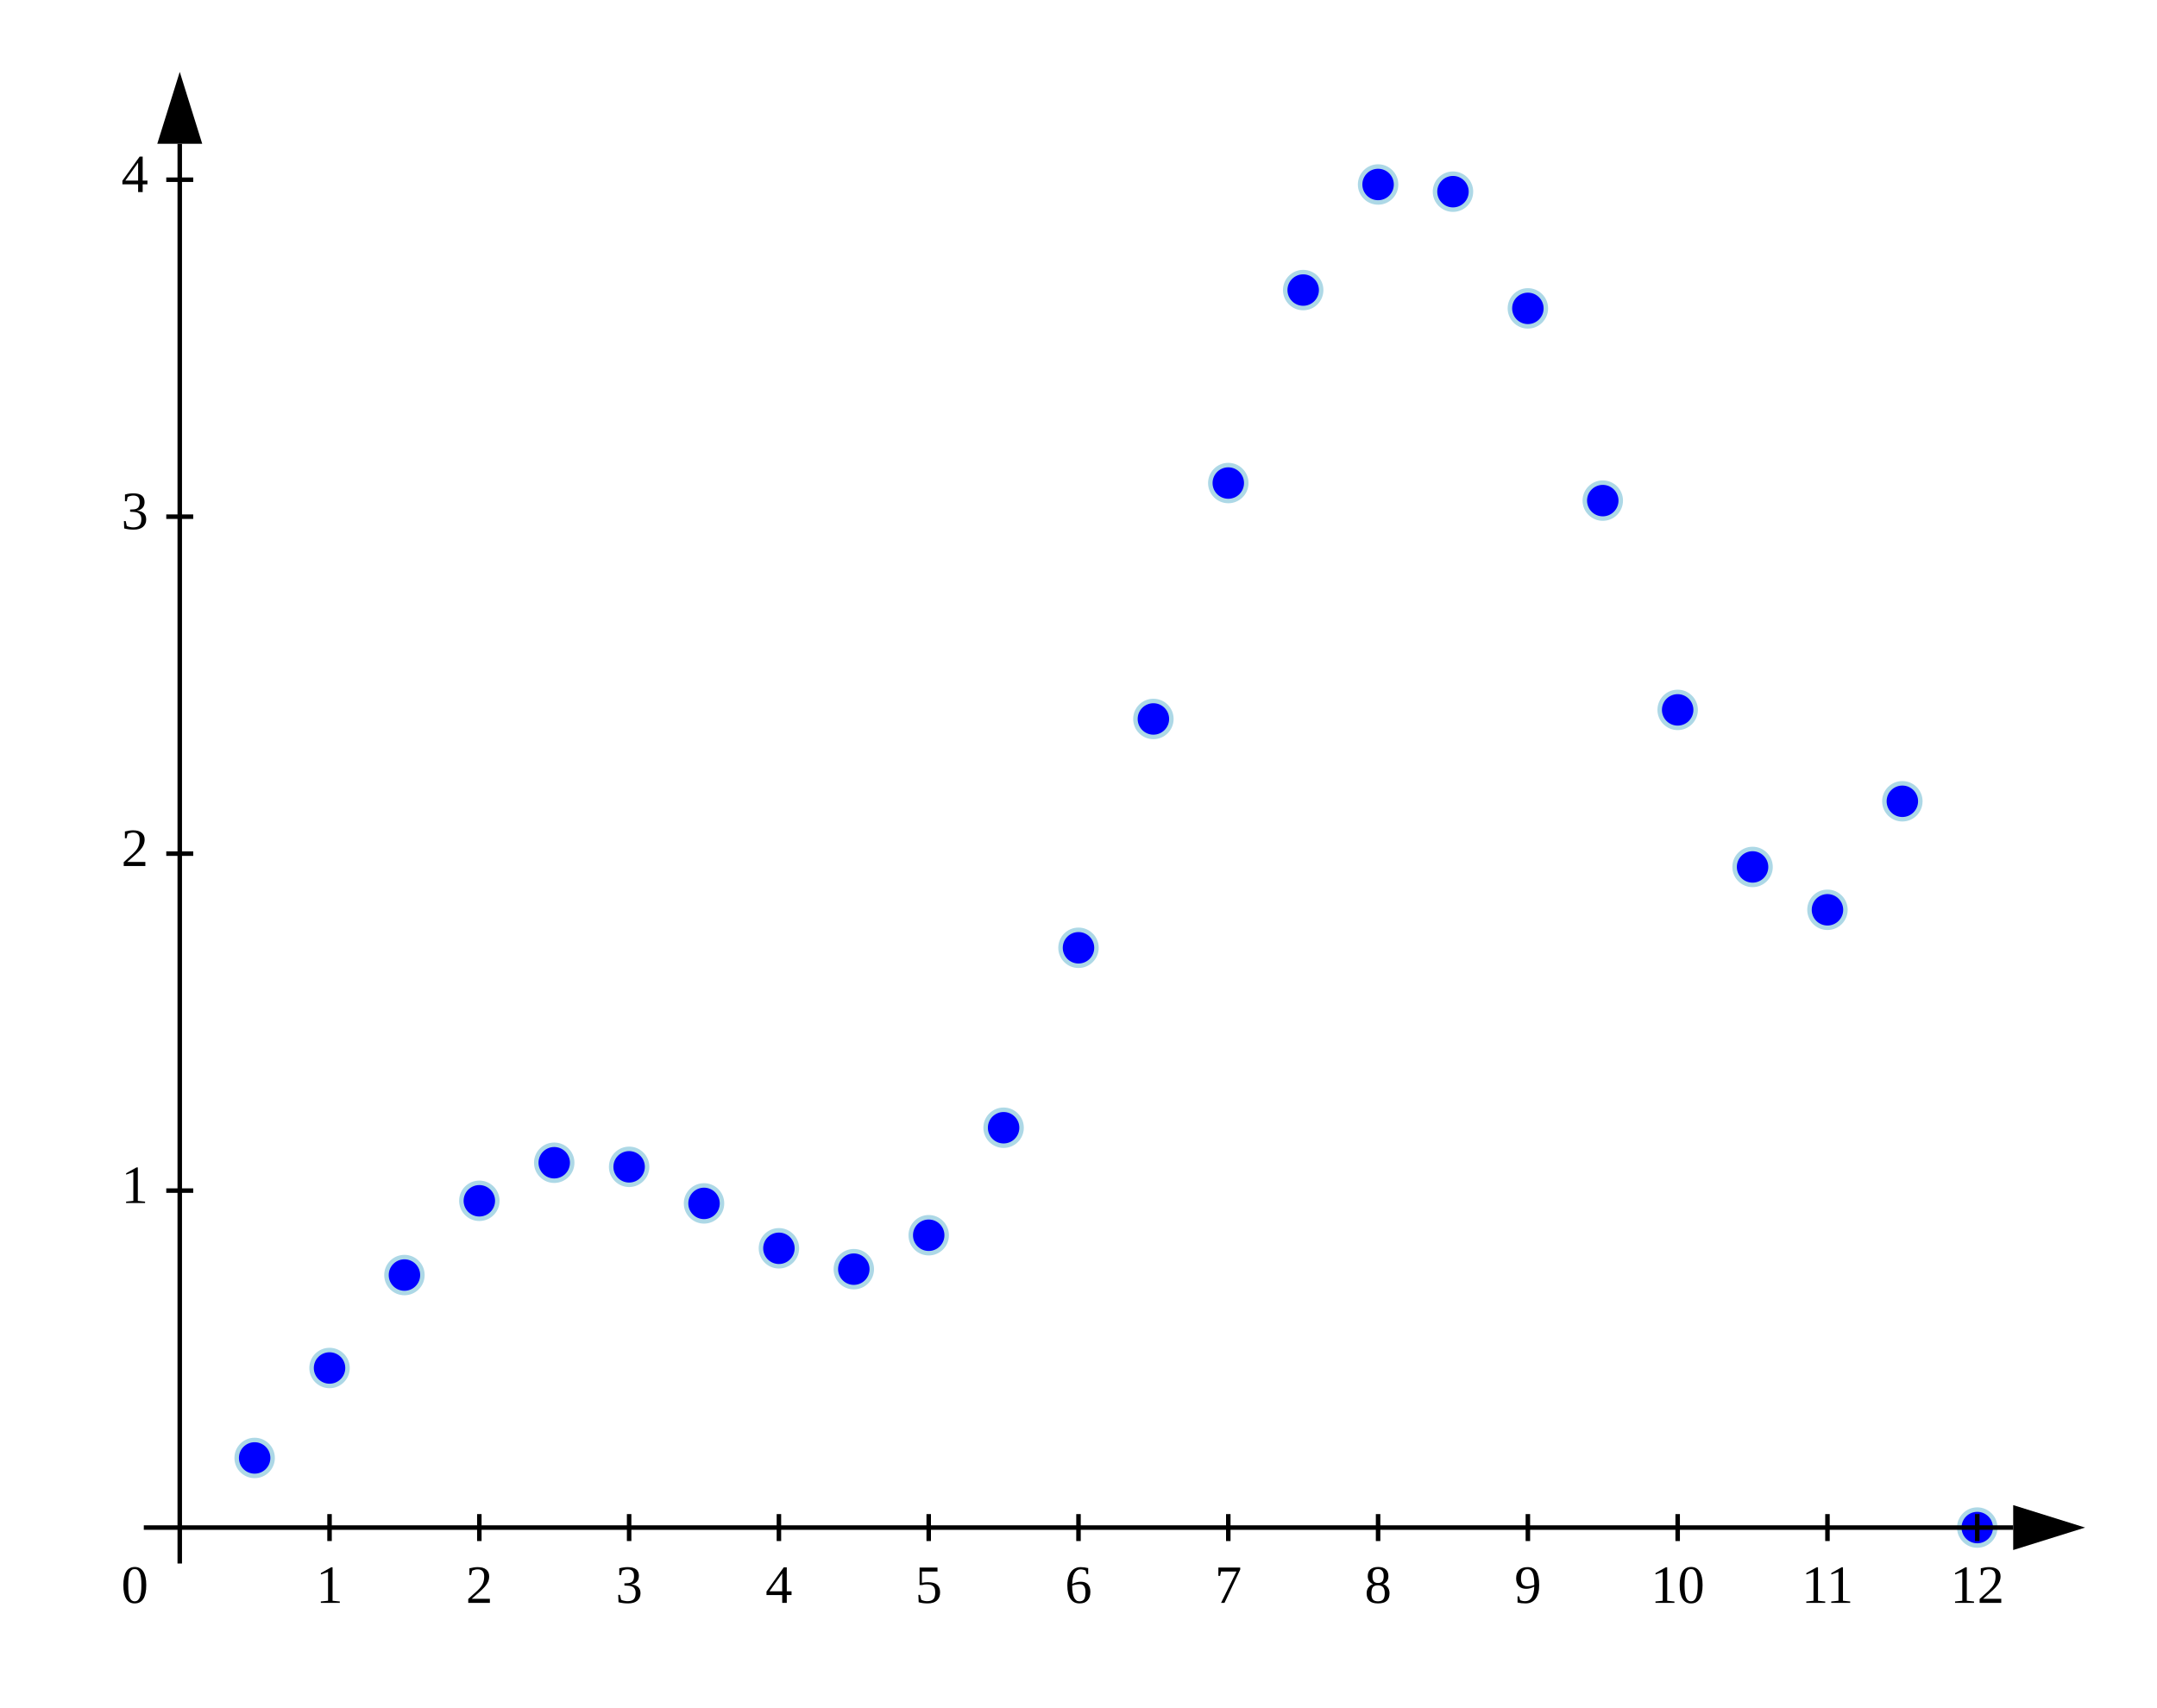
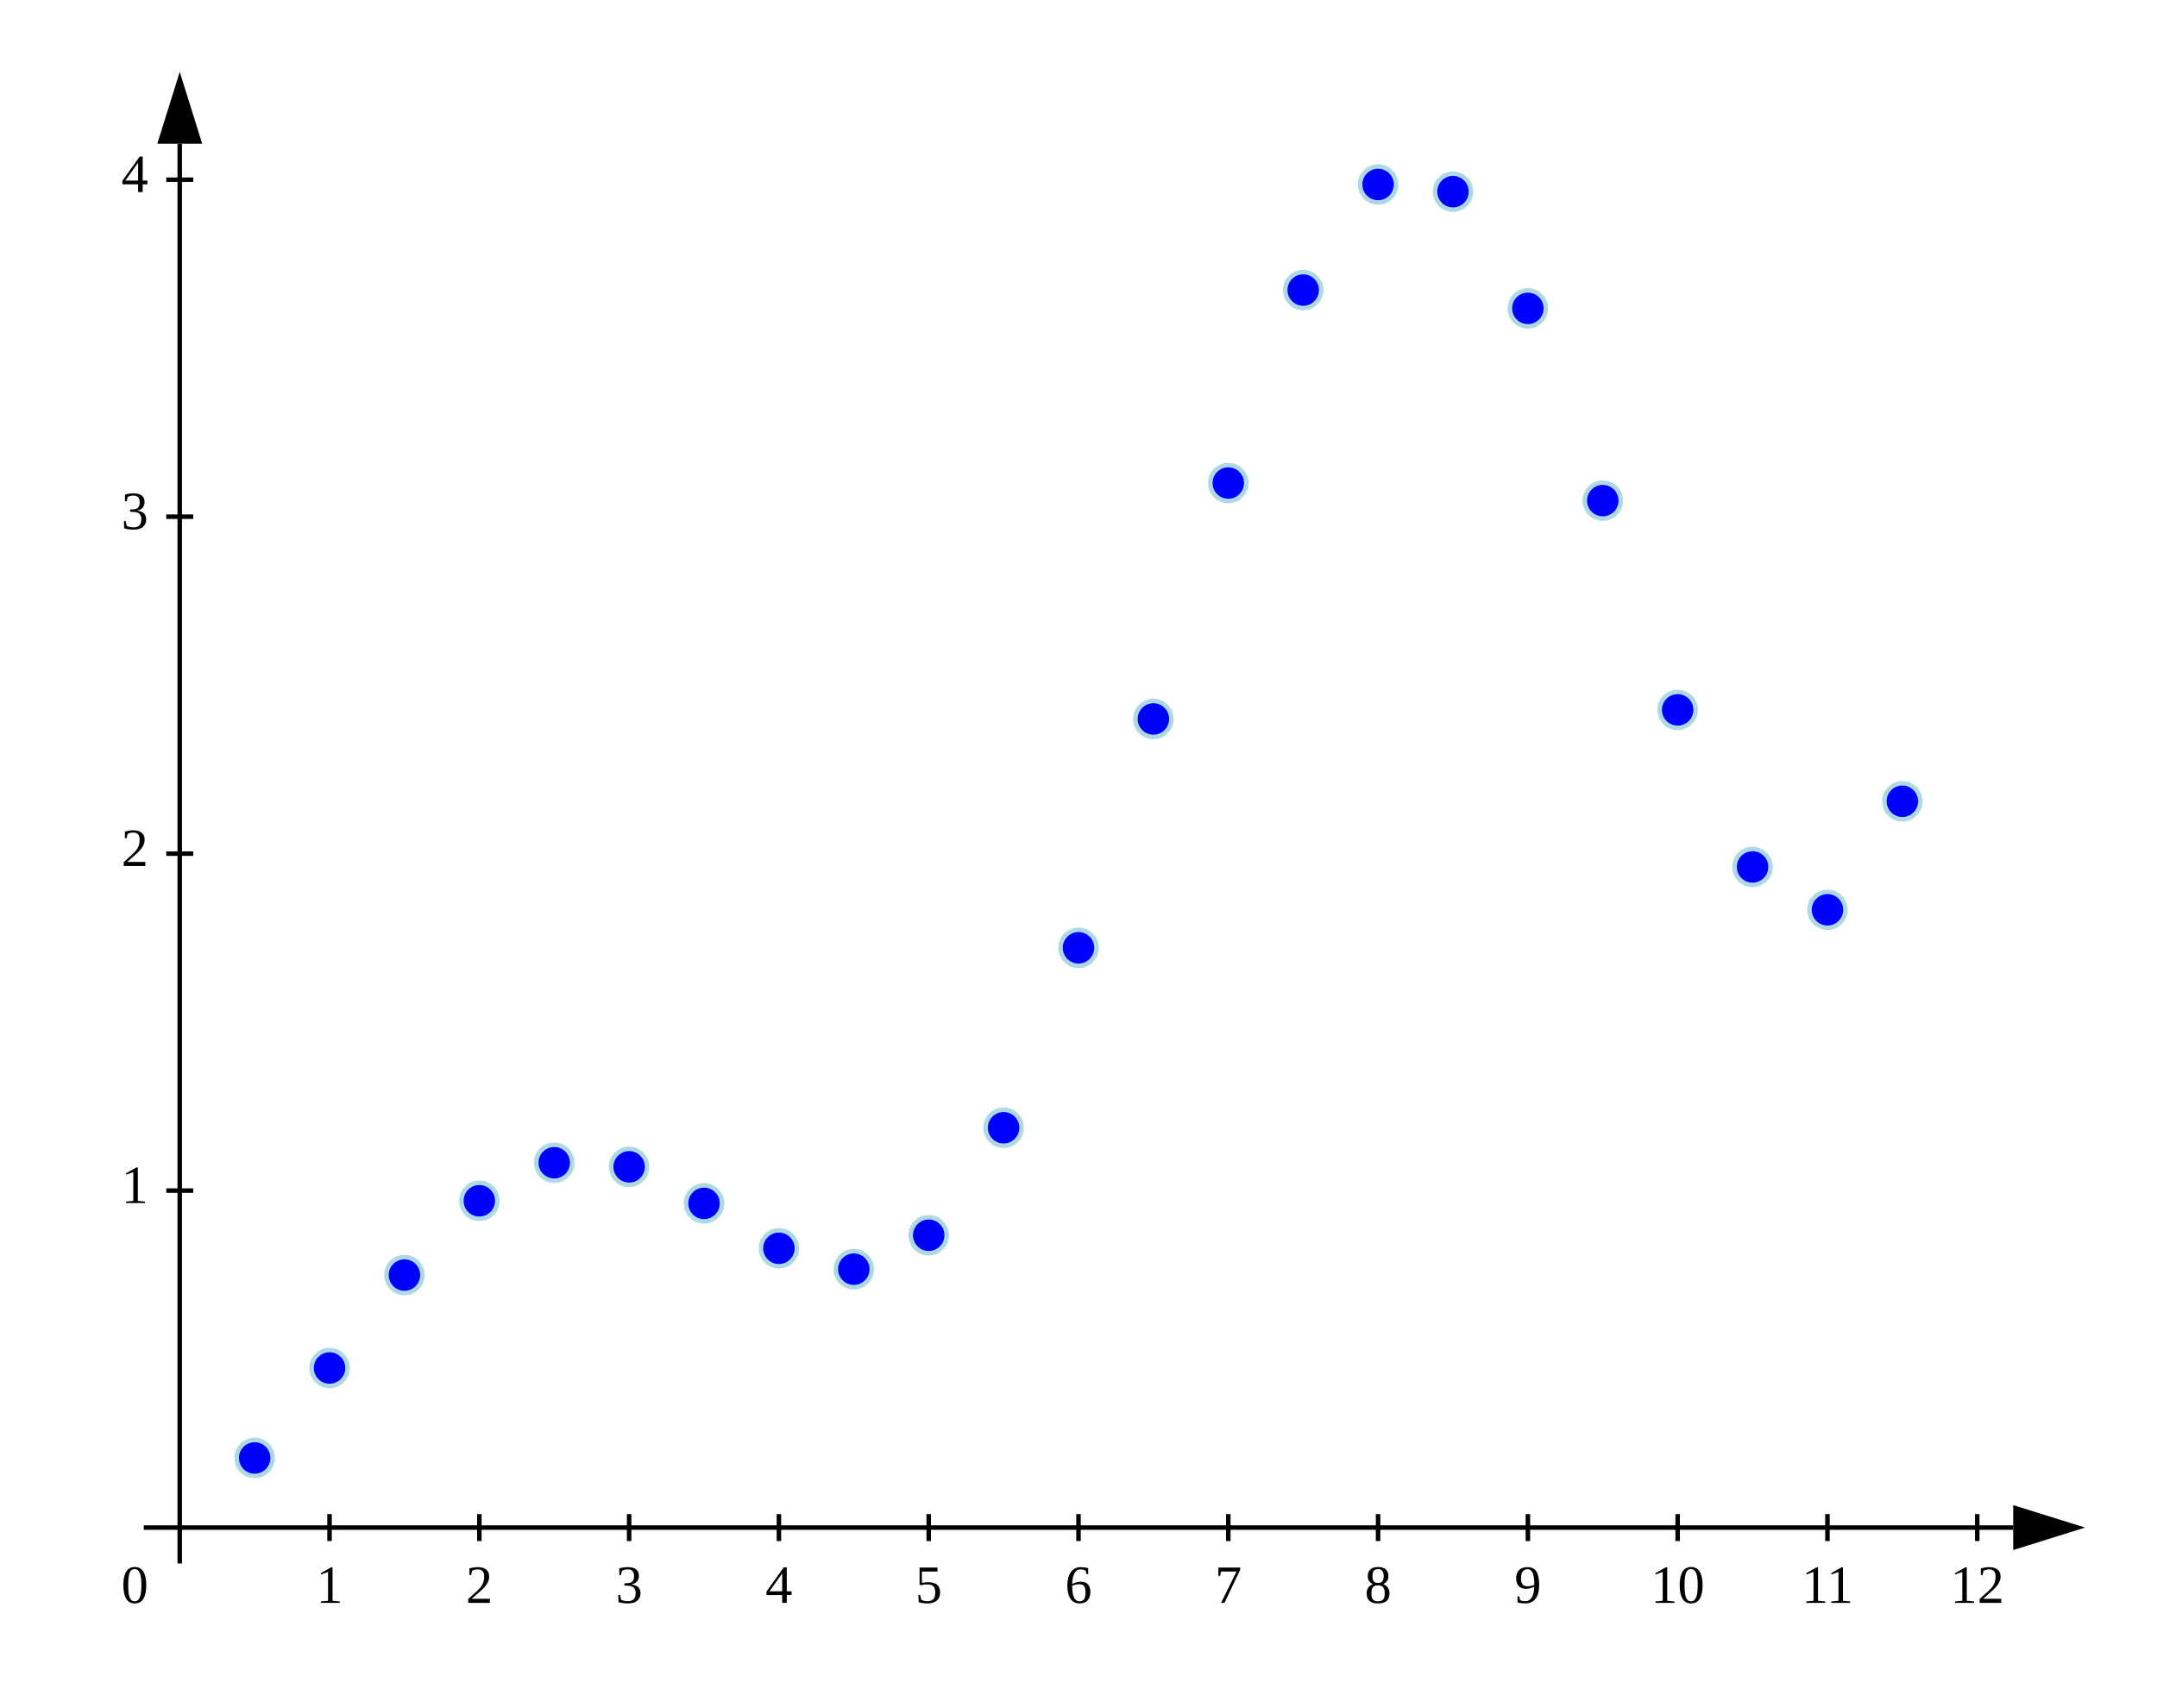
<svg xmlns="http://www.w3.org/2000/svg" height="380.0" width="480.0">
  <g transform="translate(40.0, 340.0)">
    <circle cx="16.667" cy="-15.496" fill="blue" r="4.0" stroke="lightblue" stroke-width="1.0" />
    <circle cx="33.333" cy="-35.518" fill="blue" r="4.0" stroke="lightblue" stroke-width="1.0" />
    <circle cx="50.0" cy="-56.203" fill="blue" r="4.0" stroke="lightblue" stroke-width="1.0" />
    <circle cx="66.667" cy="-72.732" fill="blue" r="4.0" stroke="lightblue" stroke-width="1.0" />
    <circle cx="83.333" cy="-81.202" fill="blue" r="4.0" stroke="lightblue" stroke-width="1.0" />
    <circle cx="100.0" cy="-80.292" fill="blue" r="4.0" stroke="lightblue" stroke-width="1.0" />
    <circle cx="116.667" cy="-72.153" fill="blue" r="4.0" stroke="lightblue" stroke-width="1.0" />
    <circle cx="133.333" cy="-62.16" fill="blue" r="4.0" stroke="lightblue" stroke-width="1.0" />
    <circle cx="150.0" cy="-57.514" fill="blue" r="4.0" stroke="lightblue" stroke-width="1.0" />
    <circle cx="166.667" cy="-65.067" fill="blue" r="4.0" stroke="lightblue" stroke-width="1.0" />
    <circle cx="183.333" cy="-88.994" fill="blue" r="4.0" stroke="lightblue" stroke-width="1.0" />
    <circle cx="200.0" cy="-129.044" fill="blue" r="4.0" stroke="lightblue" stroke-width="1.0" />
    <circle cx="216.667" cy="-179.978" fill="blue" r="4.0" stroke="lightblue" stroke-width="1.0" />
    <circle cx="233.333" cy="-232.486" fill="blue" r="4.0" stroke="lightblue" stroke-width="1.0" />
    <circle cx="250.0" cy="-275.437" fill="blue" r="4.0" stroke="lightblue" stroke-width="1.0" />
    <circle cx="266.667" cy="-298.936" fill="blue" r="4.0" stroke="lightblue" stroke-width="1.0" />
    <circle cx="283.333" cy="-297.339" fill="blue" r="4.0" stroke="lightblue" stroke-width="1.0" />
    <circle cx="300.0" cy="-271.363" fill="blue" r="4.0" stroke="lightblue" stroke-width="1.0" />
    <circle cx="316.667" cy="-228.576" fill="blue" r="4.0" stroke="lightblue" stroke-width="1.0" />
    <circle cx="333.333" cy="-181.997" fill="blue" r="4.0" stroke="lightblue" stroke-width="1.0" />
    <circle cx="350.0" cy="-147.04" fill="blue" r="4.0" stroke="lightblue" stroke-width="1.0" />
    <circle cx="366.667" cy="-137.501" fill="blue" r="4.0" stroke="lightblue" stroke-width="1.0" />
    <circle cx="383.333" cy="-161.654" fill="blue" r="4.0" stroke="lightblue" stroke-width="1.0" />
-     <circle cx="400.0" cy="-0.0" fill="blue" r="4.0" stroke="lightblue" stroke-width="1.0" />
    <g>
      <g>
        <line fill="none" stroke="black" x1="-8.0" x2="408.0" y1="0.0" y2="0.0" />
        <polyline fill="black" points="408.0,-5.0 408.0,5.0 424.0,0.0" stroke="none" />
        <line fill="none" stroke="black" x1="33.333" x2="33.333" y1="-3.0" y2="3.0" />
        <line fill="none" stroke="black" x1="66.667" x2="66.667" y1="-3.0" y2="3.0" />
        <line fill="none" stroke="black" x1="100.0" x2="100.0" y1="-3.0" y2="3.0" />
        <line fill="none" stroke="black" x1="133.333" x2="133.333" y1="-3.0" y2="3.0" />
        <line fill="none" stroke="black" x1="166.667" x2="166.667" y1="-3.0" y2="3.0" />
        <line fill="none" stroke="black" x1="200.0" x2="200.0" y1="-3.0" y2="3.0" />
        <line fill="none" stroke="black" x1="233.333" x2="233.333" y1="-3.0" y2="3.0" />
        <line fill="none" stroke="black" x1="266.667" x2="266.667" y1="-3.0" y2="3.0" />
        <line fill="none" stroke="black" x1="300.0" x2="300.0" y1="-3.0" y2="3.0" />
        <line fill="none" stroke="black" x1="333.333" x2="333.333" y1="-3.0" y2="3.0" />
        <line fill="none" stroke="black" x1="366.667" x2="366.667" y1="-3.0" y2="3.0" />
        <line fill="none" stroke="black" x1="400.0" x2="400.0" y1="-3.0" y2="3.0" />
        <text dominant-baseline="middle" fill="black" stroke="none" text-anchor="middle" x="33.333" y="14.0">1</text>
        <text dominant-baseline="middle" fill="black" stroke="none" text-anchor="middle" x="66.667" y="14.0">2</text>
        <text dominant-baseline="middle" fill="black" stroke="none" text-anchor="middle" x="100.0" y="14.0">3</text>
        <text dominant-baseline="middle" fill="black" stroke="none" text-anchor="middle" x="133.333" y="14.0">4</text>
        <text dominant-baseline="middle" fill="black" stroke="none" text-anchor="middle" x="166.667" y="14.0">5</text>
        <text dominant-baseline="middle" fill="black" stroke="none" text-anchor="middle" x="200.0" y="14.0">6</text>
        <text dominant-baseline="middle" fill="black" stroke="none" text-anchor="middle" x="233.333" y="14.0">7</text>
        <text dominant-baseline="middle" fill="black" stroke="none" text-anchor="middle" x="266.667" y="14.0">8</text>
        <text dominant-baseline="middle" fill="black" stroke="none" text-anchor="middle" x="300.0" y="14.0">9</text>
        <text dominant-baseline="middle" fill="black" stroke="none" text-anchor="middle" x="333.333" y="14.0">10</text>
        <text dominant-baseline="middle" fill="black" stroke="none" text-anchor="middle" x="366.667" y="14.0">11</text>
        <text dominant-baseline="middle" fill="black" stroke="none" text-anchor="middle" x="400.0" y="14.0">12</text>
      </g>
      <g>
        <line fill="none" stroke="black" x1="0.0" x2="0.0" y1="8.0" y2="-308.0" />
        <polyline fill="black" points="-5.0,-308.0 5.0,-308.0 0.0,-324.0" stroke="none" />
        <line fill="none" stroke="black" x1="-3.0" x2="3.0" y1="-75.0" y2="-75.0" />
        <line fill="none" stroke="black" x1="-3.0" x2="3.0" y1="-150.0" y2="-150.0" />
        <line fill="none" stroke="black" x1="-3.0" x2="3.0" y1="-225.0" y2="-225.0" />
        <line fill="none" stroke="black" x1="-3.0" x2="3.0" y1="-300.0" y2="-300.0" />
        <text dominant-baseline="middle" fill="black" stroke="none" text-anchor="middle" x="-10.0" y="-75.0">1</text>
        <text dominant-baseline="middle" fill="black" stroke="none" text-anchor="middle" x="-10.0" y="-150.0">2</text>
        <text dominant-baseline="middle" fill="black" stroke="none" text-anchor="middle" x="-10.0" y="-225.0">3</text>
        <text dominant-baseline="middle" fill="black" stroke="none" text-anchor="middle" x="-10.0" y="-300.0">4</text>
      </g>
      <text dominant-baseline="middle" fill="black" stroke="none" text-anchor="middle" x="-10.0" y="14.0">0</text>
    </g>
  </g>
</svg>
